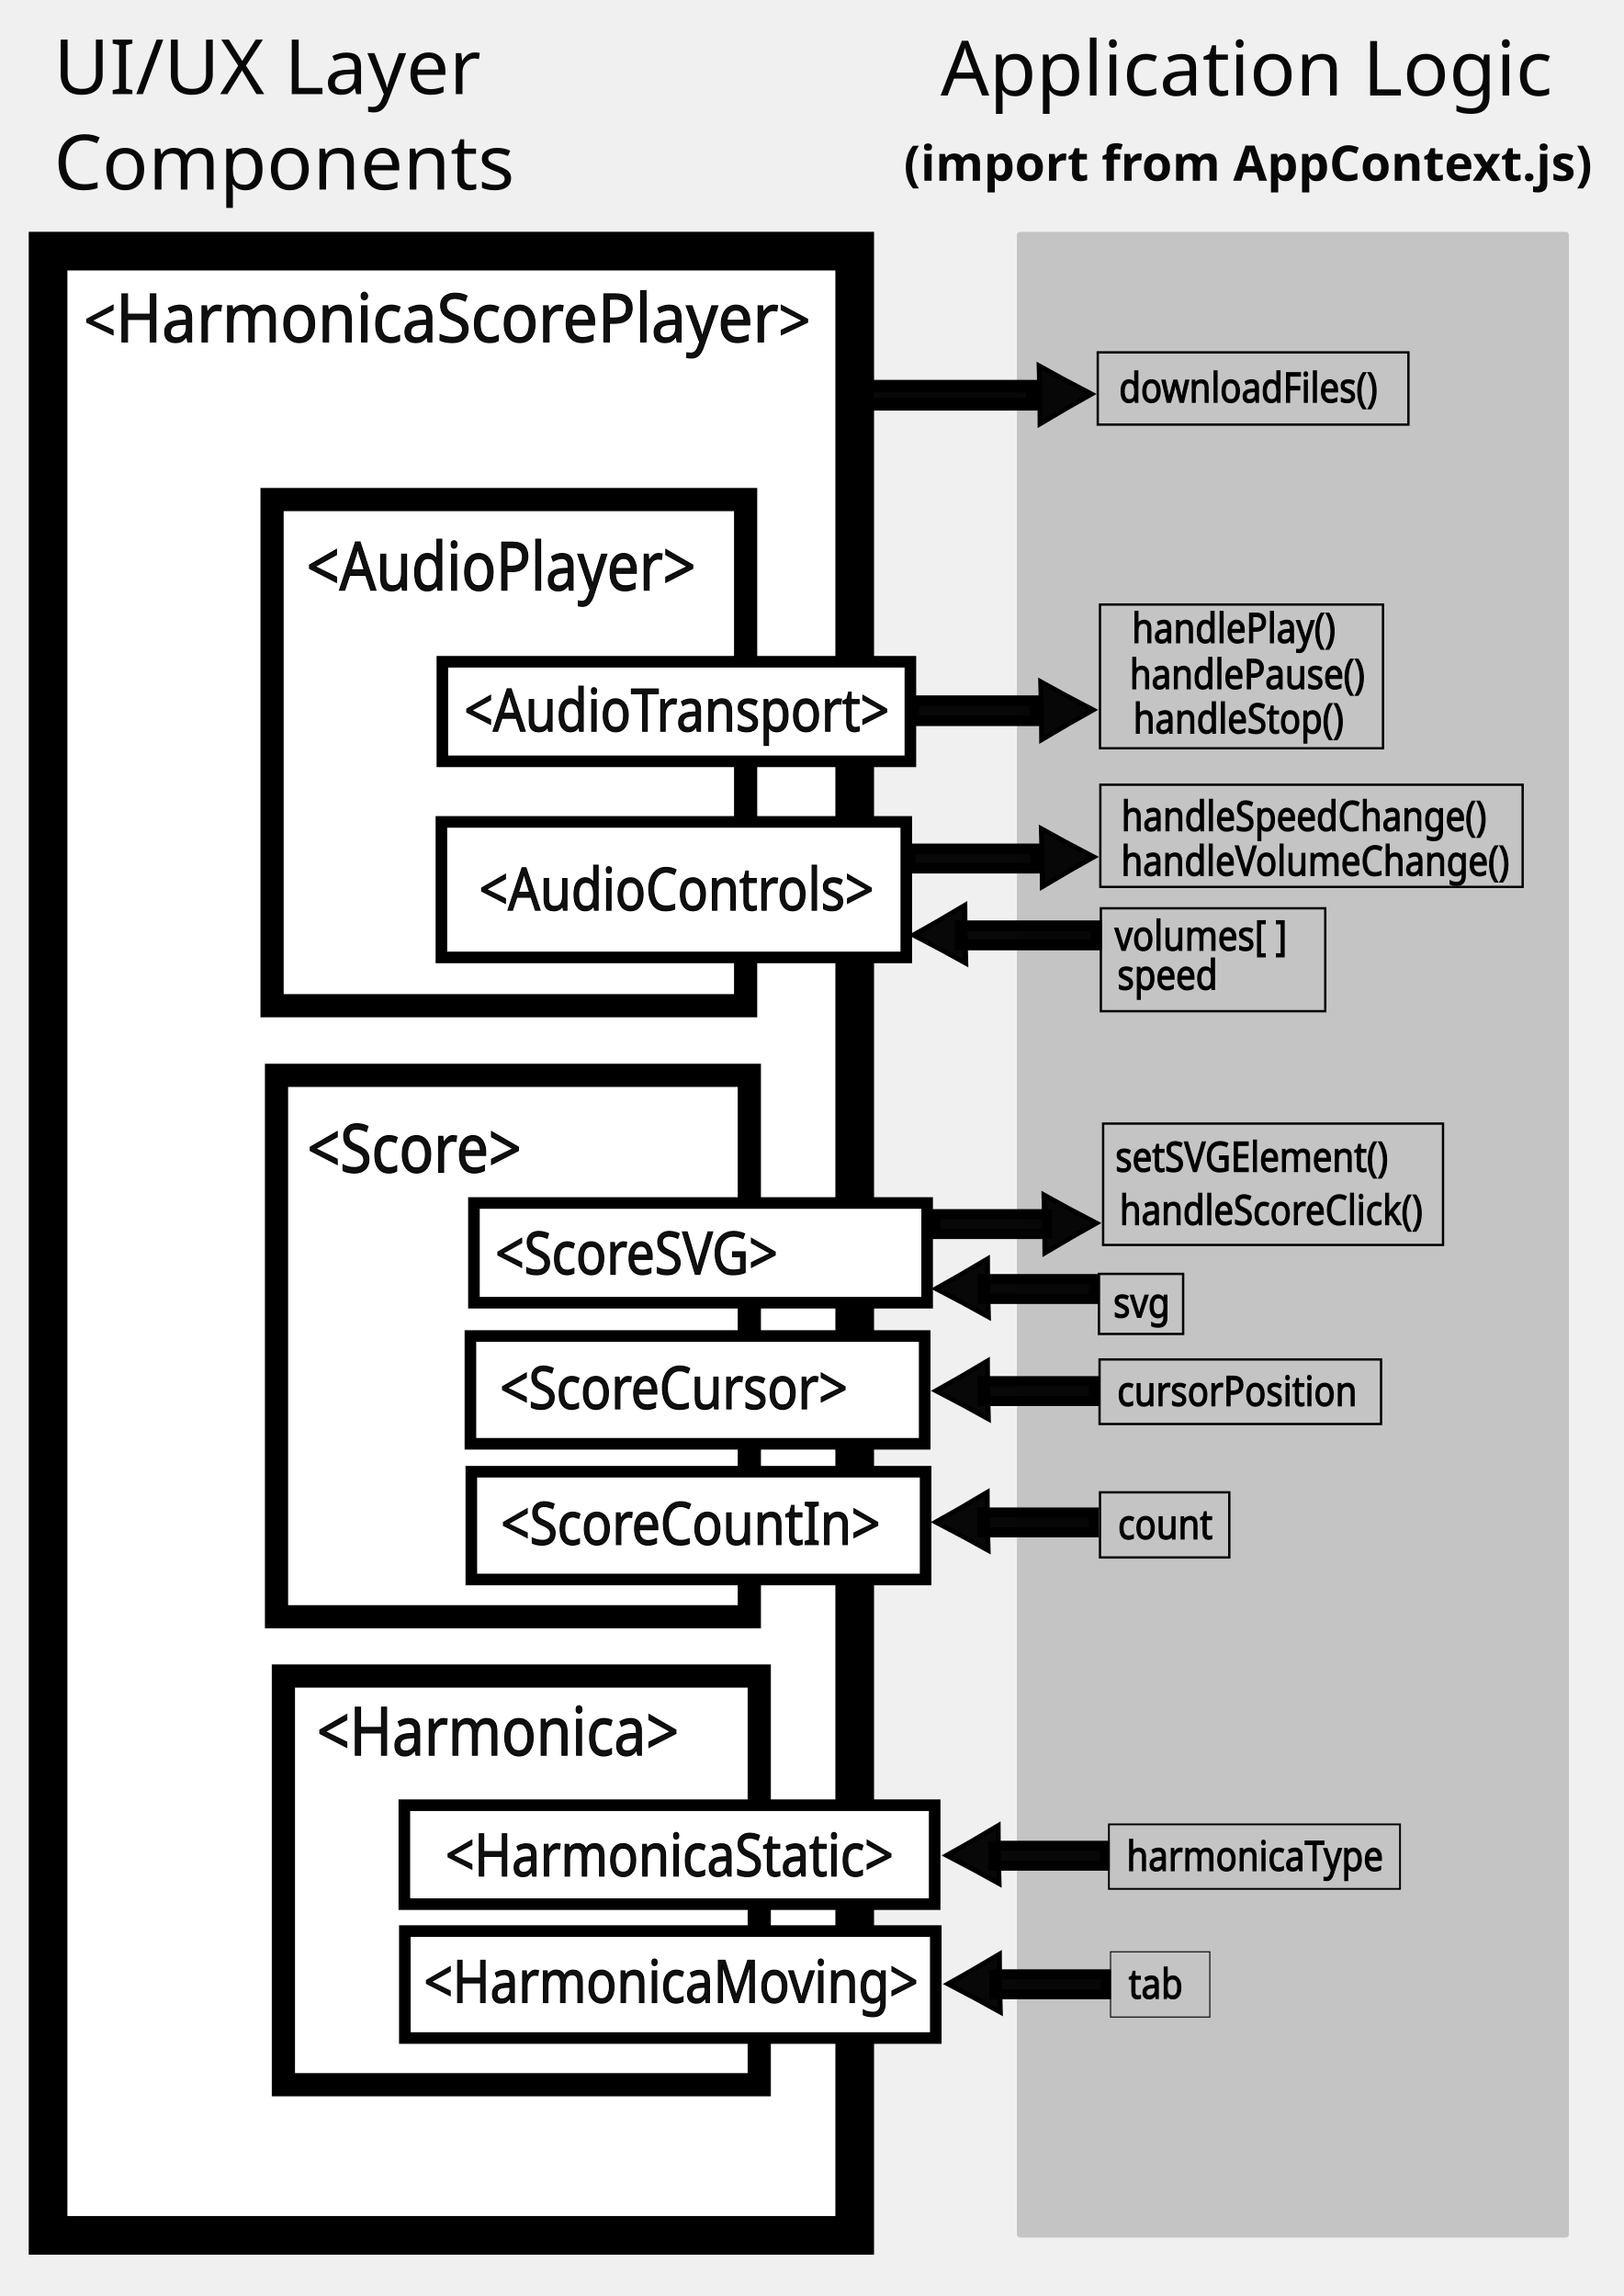
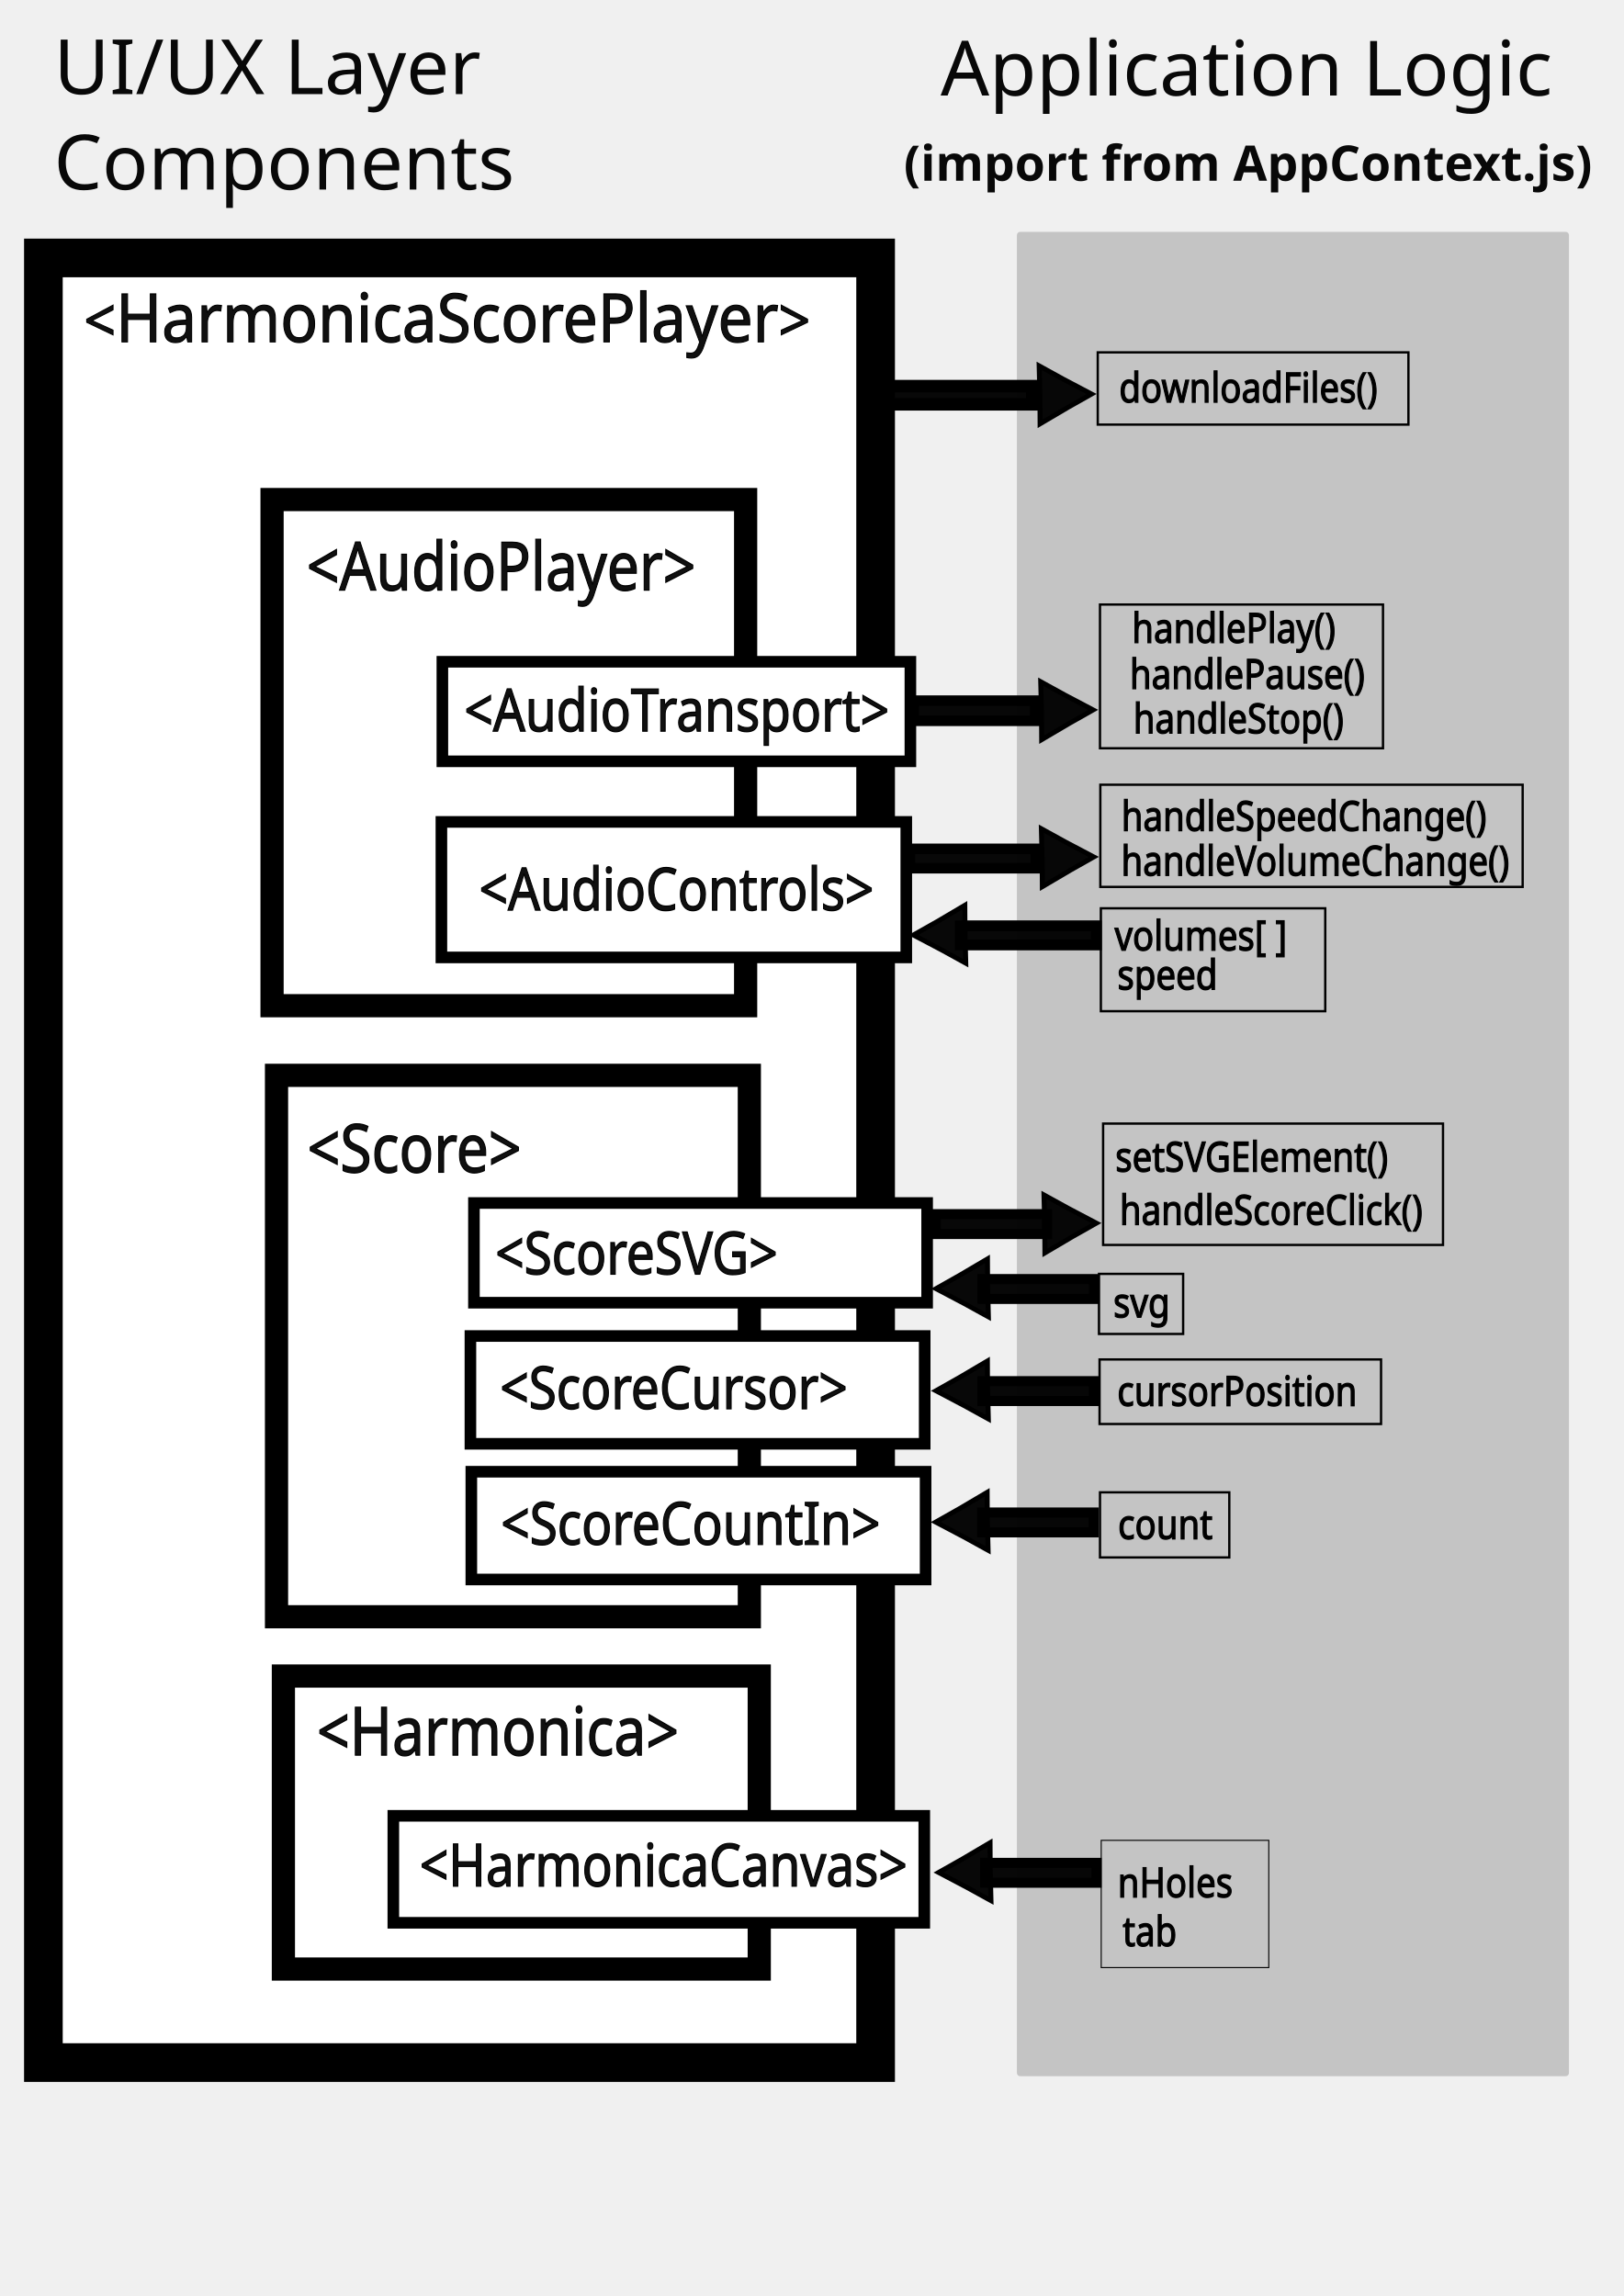
<svg xmlns="http://www.w3.org/2000/svg" width="210mm" height="297mm" viewBox="0 0 210 297" version="1.1" id="svg5">
  <defs id="defs2" />
  <g id="layer1">
-     <rect style="fill:#ffffff;fill-opacity:1;stroke:#000000;stroke-width:5;stroke-dasharray:none;stroke-opacity:1" id="rect113" width="104.327" height="256.67" x="6.216" y="32.486" ry="0" />
+     <rect style="fill:#ffffff;fill-opacity:1;stroke:#000000;stroke-width:5;stroke-dasharray:none;stroke-opacity:1" id="rect113" width="107.634" height="233.439" x="5.612" y="33.366" ry="0" />
    <rect style="fill:#ffffff;fill-opacity:1;stroke:#000000;stroke-width:3;stroke-dasharray:none;stroke-opacity:1" id="rect113-3" width="61.249" height="65.473" x="35.187" y="64.62" ry="0" />
    <rect style="fill:#ffffff;fill-opacity:1;stroke:#000000;stroke-width:3;stroke-dasharray:none;stroke-opacity:1" id="rect113-3-6" width="61.151" height="70.035" x="35.764" y="139.101" ry="0" />
    <rect style="fill:#ffffff;fill-opacity:1;stroke:#000000;stroke-width:1.5;stroke-dasharray:none;stroke-opacity:1" id="rect113-3-9-0" width="60.53" height="12.878" x="57.214" y="85.602" ry="0" />
    <rect style="fill:#ffffff;fill-opacity:1;stroke:#000000;stroke-width:1.5;stroke-dasharray:none;stroke-opacity:1" id="rect113-3-9-6" width="60.125" height="17.53" x="57.088" y="106.317" ry="0" />
    <text xml:space="preserve" style="font-style:normal;font-variant:normal;font-weight:normal;font-stretch:normal;font-size:5.644px;font-family:sans-serif;-inkscape-font-specification:'sans-serif, Normal';font-variant-ligatures:normal;font-variant-caps:normal;font-variant-numeric:normal;font-variant-east-asian:normal;white-space:pre;inline-size:77.221;display:inline;fill:#000000;fill-opacity:0.934;stroke:#000000;stroke-width:0.1;stroke-dasharray:none;stroke-dashoffset:0;stroke-opacity:1" x="19.081" y="25.696" id="text2890" transform="matrix(1.281739,0,0,1.390646,-13.60259,8.495883)">
-       <tspan x="19.081" y="25.696" id="tspan1811">&lt;<tspan style="font-size:6.264px" id="tspan1809">HarmonicaScorePlayer</tspan>&gt;</tspan>
+       <tspan x="19.081" y="25.696" id="tspan601">&lt;<tspan style="font-size:6.264px" id="tspan599">HarmonicaScorePlayer</tspan>&gt;</tspan>
    </text>
    <text xml:space="preserve" style="font-style:normal;font-variant:normal;font-weight:normal;font-stretch:normal;font-size:5.644px;font-family:sans-serif;-inkscape-font-specification:'sans-serif, Normal';font-variant-ligatures:normal;font-variant-caps:normal;font-variant-numeric:normal;font-variant-east-asian:normal;white-space:pre;inline-size:59.661;display:inline;fill:#000000;fill-opacity:0.934;stroke:#000000;stroke-width:0.1;stroke-dasharray:none;stroke-dashoffset:0;stroke-opacity:1" x="19.081" y="25.696" id="text2890-2" transform="matrix(1.313068,0,0,1.537918,14.60782,36.82126)">
-       <tspan x="19.081" y="25.696" id="tspan1813">&lt;AudioPlayer&gt;</tspan>
+       <tspan x="19.081" y="25.696" id="tspan603">&lt;AudioPlayer&gt;</tspan>
    </text>
    <text xml:space="preserve" style="font-style:normal;font-variant:normal;font-weight:normal;font-stretch:normal;font-size:5.644px;font-family:sans-serif;-inkscape-font-specification:'sans-serif, Normal';font-variant-ligatures:normal;font-variant-caps:normal;font-variant-numeric:normal;font-variant-east-asian:normal;white-space:pre;inline-size:59.661;display:inline;fill:#000000;fill-opacity:0.934;stroke:#000000;stroke-width:0.1;stroke-dasharray:none;stroke-dashoffset:0;stroke-opacity:1" x="19.081" y="25.696" id="text2890-2-7" transform="matrix(1.313068,0,0,1.537918,14.70206,112.1212)">
-       <tspan x="19.081" y="25.696" id="tspan1815">&lt;Score&gt;</tspan>
+       <tspan x="19.081" y="25.696" id="tspan605">&lt;Score&gt;</tspan>
    </text>
    <text xml:space="preserve" style="font-style:normal;font-variant:normal;font-weight:normal;font-stretch:normal;font-size:4.965px;font-family:sans-serif;-inkscape-font-specification:'sans-serif, Normal';font-variant-ligatures:normal;font-variant-caps:normal;font-variant-numeric:normal;font-variant-east-asian:normal;white-space:pre;inline-size:59.661;display:inline;fill:#000000;fill-opacity:0.934;stroke:#000000;stroke-width:0.1;stroke-dasharray:none;stroke-dashoffset:0;stroke-opacity:1" x="19.081" y="25.696" id="text2890-2-8" transform="matrix(1.313068,0,0,1.537918,34.98521,55.06672)">
-       <tspan x="19.081" y="25.696" id="tspan1817">&lt;AudioTransport&gt;</tspan>
+       <tspan x="19.081" y="25.696" id="tspan607">&lt;AudioTransport&gt;</tspan>
    </text>
-     <rect style="fill:#c0c0c0;fill-opacity:0.897;stroke:#000000;stroke-width:0.103;stroke-dasharray:none;stroke-dashoffset:0;stroke-opacity:0" id="rect3352" width="71.401" height="259.456" x="131.519" y="29.989" ry="0.428" />
+     <rect style="fill:#c0c0c0;fill-opacity:0.897;stroke:#000000;stroke-width:0.103;stroke-dasharray:none;stroke-dashoffset:0;stroke-opacity:0" id="rect3352" width="71.401" height="238.582" x="131.519" y="29.989" ry="0.428" rx="0.428" />
    <text xml:space="preserve" style="font-style:normal;font-variant:normal;font-weight:normal;font-stretch:normal;font-size:3.476px;font-family:sans-serif;-inkscape-font-specification:'sans-serif, Normal';font-variant-ligatures:normal;font-variant-caps:normal;font-variant-numeric:normal;font-variant-east-asian:normal;white-space:pre;inline-size:59.661;display:inline;fill:#000000;fill-opacity:1;fill-rule:nonzero;stroke:#000000;stroke-width:0.1;stroke-dasharray:none;stroke-dashoffset:0;stroke-opacity:1" x="19.081" y="25.696" id="text2890-2-8-0-3" transform="matrix(1.313068,0,0,1.537918,119.6899,12.52085)">
-       <tspan x="19.081" y="25.696" id="tspan1819">downloadFiles()</tspan>
+       <tspan x="19.081" y="25.696" id="tspan609">downloadFiles()</tspan>
    </text>
    <text xml:space="preserve" style="font-style:normal;font-variant:normal;font-weight:normal;font-stretch:normal;font-size:3.476px;font-family:sans-serif;-inkscape-font-specification:'sans-serif, Normal';font-variant-ligatures:normal;font-variant-caps:normal;font-variant-numeric:normal;font-variant-east-asian:normal;white-space:pre;inline-size:59.661;display:inline;fill:#000000;fill-opacity:1;fill-rule:nonzero;stroke:#000000;stroke-width:0.1;stroke-dasharray:none;stroke-dashoffset:0;stroke-opacity:1" x="19.081" y="25.696" id="text2890-2-8-0-3-15-5" transform="matrix(1.313068,0,0,1.537918,118.9414,130.8854)">
-       <tspan x="19.081" y="25.696" id="tspan1821">svg</tspan>
+       <tspan x="19.081" y="25.696" id="tspan611">svg</tspan>
    </text>
    <text xml:space="preserve" style="font-style:normal;font-variant:normal;font-weight:normal;font-stretch:normal;font-size:3.476px;font-family:sans-serif;-inkscape-font-specification:'sans-serif, Normal';font-variant-ligatures:normal;font-variant-caps:normal;font-variant-numeric:normal;font-variant-east-asian:normal;white-space:pre;inline-size:59.661;display:inline;fill:#000000;fill-opacity:1;fill-rule:nonzero;stroke:#000000;stroke-width:0.1;stroke-dasharray:none;stroke-dashoffset:0;stroke-opacity:1" x="19.081" y="25.696" id="text2890-2-8-0-3-15-5-7" transform="matrix(1.313068,0,0,1.537918,119.2031,112.0274)">
-       <tspan x="19.081" y="25.696" id="tspan1823">setSVGElement()</tspan>
+       <tspan x="19.081" y="25.696" id="tspan613">setSVGElement()</tspan>
    </text>
    <text xml:space="preserve" style="font-style:normal;font-variant:normal;font-weight:normal;font-stretch:normal;font-size:3.476px;font-family:sans-serif;-inkscape-font-specification:'sans-serif, Normal';font-variant-ligatures:normal;font-variant-caps:normal;font-variant-numeric:normal;font-variant-east-asian:normal;white-space:pre;inline-size:59.661;display:inline;fill:#000000;fill-opacity:1;fill-rule:nonzero;stroke:#000000;stroke-width:0.1;stroke-dasharray:none;stroke-dashoffset:0;stroke-opacity:1" x="19.081" y="25.696" id="text2890-2-8-0-3-15-5-7-2" transform="matrix(1.313068,0,0,1.537918,119.7515,118.9015)">
-       <tspan x="19.081" y="25.696" id="tspan1825">handleScoreClick()</tspan>
+       <tspan x="19.081" y="25.696" id="tspan615">handleScoreClick()</tspan>
    </text>
    <text xml:space="preserve" style="font-style:normal;font-variant:normal;font-weight:normal;font-stretch:normal;font-size:3.476px;font-family:sans-serif;-inkscape-font-specification:'sans-serif, Normal';font-variant-ligatures:normal;font-variant-caps:normal;font-variant-numeric:normal;font-variant-east-asian:normal;white-space:pre;inline-size:59.661;display:inline;fill:#000000;fill-opacity:1;fill-rule:nonzero;stroke:#000000;stroke-width:0.1;stroke-dasharray:none;stroke-dashoffset:0;stroke-opacity:1" x="19.081" y="25.696" id="text2890-2-8-0-3-6" transform="matrix(1.313068,0,0,1.537918,121.3473,43.6233)">
-       <tspan x="19.081" y="25.696" id="tspan1827">handlePlay()</tspan>
+       <tspan x="19.081" y="25.696" id="tspan617">handlePlay()</tspan>
    </text>
    <text xml:space="preserve" style="font-style:normal;font-variant:normal;font-weight:normal;font-stretch:normal;font-size:3.476px;font-family:sans-serif;-inkscape-font-specification:'sans-serif, Normal';font-variant-ligatures:normal;font-variant-caps:normal;font-variant-numeric:normal;font-variant-east-asian:normal;white-space:pre;inline-size:59.661;display:inline;fill:#000000;fill-opacity:1;fill-rule:nonzero;stroke:#000000;stroke-width:0.1;stroke-dasharray:none;stroke-dashoffset:0;stroke-opacity:1" x="19.081" y="25.696" id="text2890-2-8-0-3-63" transform="matrix(1.313068,0,0,1.537918,119.9737,67.94699)">
-       <tspan x="19.081" y="25.696" id="tspan1829">handleSpeedChange()</tspan>
+       <tspan x="19.081" y="25.696" id="tspan619">handleSpeedChange()</tspan>
    </text>
    <text xml:space="preserve" style="font-style:normal;font-variant:normal;font-weight:normal;font-stretch:normal;font-size:3.476px;font-family:sans-serif;-inkscape-font-specification:'sans-serif, Normal';font-variant-ligatures:normal;font-variant-caps:normal;font-variant-numeric:normal;font-variant-east-asian:normal;white-space:pre;inline-size:59.661;display:inline;fill:#000000;fill-opacity:1;fill-rule:nonzero;stroke:#000000;stroke-width:0.1;stroke-dasharray:none;stroke-dashoffset:0;stroke-opacity:1" x="19.081" y="25.696" id="text2890-2-8-0-3-2" transform="matrix(1.313068,0,0,1.537918,119.9473,73.7339)">
-       <tspan x="19.081" y="25.696" id="tspan1831">handleVolumeChange()</tspan>
+       <tspan x="19.081" y="25.696" id="tspan621">handleVolumeChange()</tspan>
    </text>
    <text xml:space="preserve" style="font-style:normal;font-variant:normal;font-weight:normal;font-stretch:normal;font-size:3.476px;font-family:sans-serif;-inkscape-font-specification:'sans-serif, Normal';font-variant-ligatures:normal;font-variant-caps:normal;font-variant-numeric:normal;font-variant-east-asian:normal;white-space:pre;inline-size:59.661;display:inline;fill:#000000;fill-opacity:1;fill-rule:nonzero;stroke:#000000;stroke-width:0.1;stroke-dasharray:none;stroke-dashoffset:0;stroke-opacity:1" x="19.081" y="25.696" id="text2890-2-8-0-3-2-0" transform="matrix(1.313068,0,0,1.537918,119.1139,83.41328)">
-       <tspan x="19.081" y="25.696" id="tspan1833">volumes[ ]</tspan>
+       <tspan x="19.081" y="25.696" id="tspan623">volumes[ ]</tspan>
    </text>
    <text xml:space="preserve" style="font-style:normal;font-variant:normal;font-weight:normal;font-stretch:normal;font-size:3.476px;font-family:sans-serif;-inkscape-font-specification:'sans-serif, Normal';font-variant-ligatures:normal;font-variant-caps:normal;font-variant-numeric:normal;font-variant-east-asian:normal;white-space:pre;inline-size:59.661;display:inline;fill:#000000;fill-opacity:1;fill-rule:nonzero;stroke:#000000;stroke-width:0.1;stroke-dasharray:none;stroke-dashoffset:0;stroke-opacity:1" x="19.081" y="25.696" id="text2890-2-8-0-3-2-6" transform="matrix(1.313068,0,0,1.537918,119.4615,88.4759)">
-       <tspan x="19.081" y="25.696" id="tspan1835">speed</tspan>
+       <tspan x="19.081" y="25.696" id="tspan625">speed</tspan>
    </text>
    <text xml:space="preserve" style="font-style:normal;font-variant:normal;font-weight:normal;font-stretch:normal;font-size:3.476px;font-family:sans-serif;-inkscape-font-specification:'sans-serif, Normal';font-variant-ligatures:normal;font-variant-caps:normal;font-variant-numeric:normal;font-variant-east-asian:normal;white-space:pre;inline-size:59.661;display:inline;fill:#000000;fill-opacity:1;fill-rule:nonzero;stroke:#000000;stroke-width:0.1;stroke-dasharray:none;stroke-dashoffset:0;stroke-opacity:1" x="19.081" y="25.696" id="text2890-2-8-0-3-1" transform="matrix(1.313068,0,0,1.537918,121.0596,49.57707)">
-       <tspan x="19.081" y="25.696" id="tspan1837">handlePause()</tspan>
+       <tspan x="19.081" y="25.696" id="tspan627">handlePause()</tspan>
    </text>
    <text xml:space="preserve" style="font-style:normal;font-variant:normal;font-weight:normal;font-stretch:normal;font-size:3.476px;font-family:sans-serif;-inkscape-font-specification:'sans-serif, Normal';font-variant-ligatures:normal;font-variant-caps:normal;font-variant-numeric:normal;font-variant-east-asian:normal;white-space:pre;inline-size:59.661;display:inline;fill:#000000;fill-opacity:1;fill-rule:nonzero;stroke:#000000;stroke-width:0.1;stroke-dasharray:none;stroke-dashoffset:0;stroke-opacity:1" x="19.081" y="25.696" id="text2890-2-8-0-3-0" transform="matrix(1.313068,0,0,1.537918,121.5176,55.32764)">
-       <tspan x="19.081" y="25.696" id="tspan1839">handleStop()</tspan>
+       <tspan x="19.081" y="25.696" id="tspan629">handleStop()</tspan>
    </text>
    <text xml:space="preserve" style="font-style:normal;font-variant:normal;font-weight:normal;font-stretch:normal;font-size:4.965px;font-family:sans-serif;-inkscape-font-specification:'sans-serif, Normal';font-variant-ligatures:normal;font-variant-caps:normal;font-variant-numeric:normal;font-variant-east-asian:normal;white-space:pre;inline-size:59.661;display:inline;fill:#000000;fill-opacity:0.934;stroke:#000000;stroke-width:0.1;stroke-dasharray:none;stroke-dashoffset:0;stroke-opacity:1" x="19.081" y="25.696" id="text2890-2-8-9" transform="matrix(1.313068,0,0,1.537918,36.90855,78.21941)">
-       <tspan x="19.081" y="25.696" id="tspan1841">&lt;AudioControls&gt;</tspan>
+       <tspan x="19.081" y="25.696" id="tspan631">&lt;AudioControls&gt;</tspan>
    </text>
-     <rect style="fill:#ffffff;fill-opacity:1;stroke:#000000;stroke-width:3;stroke-dasharray:none;stroke-opacity:1" id="rect113-3-1" width="61.545" height="52.865" x="36.652" y="216.803" ry="0" />
-     <rect style="fill:#ffffff;fill-opacity:1;stroke:#000000;stroke-width:1.5;stroke-dasharray:none;stroke-opacity:1" id="rect113-3-9-0-9" width="68.589" height="12.797" x="52.295" y="233.514" ry="0" />
-     <rect style="fill:#ffffff;fill-opacity:1;stroke:#000000;stroke-width:1.5;stroke-dasharray:none;stroke-opacity:1" id="rect113-3-9-6-4" width="68.669" height="13.837" x="52.361" y="249.794" ry="0" />
+     <rect style="fill:#ffffff;fill-opacity:1;stroke:#000000;stroke-width:3;stroke-dasharray:none;stroke-opacity:1" id="rect113-3-1" width="61.545" height="37.903" x="36.652" y="216.803" ry="0" />
+     <rect style="fill:#ffffff;fill-opacity:1;stroke:#000000;stroke-width:1.5;stroke-dasharray:none;stroke-opacity:1" id="rect113-3-9-6-4" width="68.669" height="13.837" x="50.871" y="234.886" ry="0" />
    <text xml:space="preserve" style="font-style:normal;font-variant:normal;font-weight:normal;font-stretch:normal;font-size:5.644px;font-family:sans-serif;-inkscape-font-specification:'sans-serif, Normal';font-variant-ligatures:normal;font-variant-caps:normal;font-variant-numeric:normal;font-variant-east-asian:normal;white-space:pre;inline-size:59.661;display:inline;fill:#000000;fill-opacity:0.934;stroke:#000000;stroke-width:0.1;stroke-dasharray:none;stroke-dashoffset:0;stroke-opacity:1" x="19.081" y="25.696" id="text2890-2-78" transform="matrix(1.313068,0,0,1.537918,15.94046,187.5233)">
-       <tspan x="19.081" y="25.696" id="tspan1843">&lt;Harmonica&gt;</tspan>
+       <tspan x="19.081" y="25.696" id="tspan633">&lt;Harmonica&gt;</tspan>
    </text>
-     <text xml:space="preserve" style="font-style:normal;font-variant:normal;font-weight:normal;font-stretch:normal;font-size:4.965px;font-family:sans-serif;-inkscape-font-specification:'sans-serif, Normal';font-variant-ligatures:normal;font-variant-caps:normal;font-variant-numeric:normal;font-variant-east-asian:normal;white-space:pre;inline-size:59.661;display:inline;fill:#000000;fill-opacity:0.934;stroke:#000000;stroke-width:0.1;stroke-dasharray:none;stroke-dashoffset:0;stroke-opacity:1" x="19.081" y="25.696" id="text2890-2-8-4" transform="matrix(1.313068,0,0,1.537918,32.56786,203.1525)">
-       <tspan x="19.081" y="25.696" id="tspan1845">&lt;HarmonicaStatic&gt;</tspan>
-     </text>
-     <text xml:space="preserve" style="font-style:normal;font-variant:normal;font-weight:normal;font-stretch:normal;font-size:4.965px;font-family:sans-serif;-inkscape-font-specification:'sans-serif, Normal';font-variant-ligatures:normal;font-variant-caps:normal;font-variant-numeric:normal;font-variant-east-asian:normal;white-space:pre;inline-size:59.661;display:inline;fill:#000000;fill-opacity:0.934;stroke:#000000;stroke-width:0.1;stroke-dasharray:none;stroke-dashoffset:0;stroke-opacity:1" x="19.081" y="25.696" id="text2890-2-8-9-5" transform="matrix(1.313068,0,0,1.537918,29.76819,219.5199)">
-       <tspan x="19.081" y="25.696" id="tspan1847">&lt;HarmonicaMoving&gt;</tspan>
+     <text xml:space="preserve" style="font-style:normal;font-variant:normal;font-weight:normal;font-stretch:normal;font-size:4.965px;font-family:sans-serif;-inkscape-font-specification:'sans-serif, Normal';font-variant-ligatures:normal;font-variant-caps:normal;font-variant-numeric:normal;font-variant-east-asian:normal;white-space:pre;inline-size:59.661;display:inline;fill:#000000;fill-opacity:0.934;stroke:#000000;stroke-width:0.1;stroke-dasharray:none;stroke-dashoffset:0;stroke-opacity:1" x="19.081" y="25.696" id="text2890-2-8-9-5" transform="matrix(1.313068,0,0,1.537918,29.21747,204.4655)">
+       <tspan x="19.081" y="25.696" id="tspan635">&lt;HarmonicaCanvas&gt;</tspan>
    </text>
    <rect style="fill:#ffffff;fill-opacity:1;stroke:#000000;stroke-width:1.5;stroke-dasharray:none;stroke-opacity:1" id="rect113-3-9-0-3" width="58.614" height="12.898" x="61.296" y="155.614" ry="0" />
    <rect style="fill:#ffffff;fill-opacity:1;stroke:#000000;stroke-width:1.5;stroke-dasharray:none;stroke-opacity:1" id="rect113-3-9-6-6" width="58.753" height="13.941" x="60.84" y="172.821" ry="0" />
    <text xml:space="preserve" style="font-style:normal;font-variant:normal;font-weight:normal;font-stretch:normal;font-size:4.965px;font-family:sans-serif;-inkscape-font-specification:'sans-serif, Normal';font-variant-ligatures:normal;font-variant-caps:normal;font-variant-numeric:normal;font-variant-east-asian:normal;white-space:pre;inline-size:59.661;display:inline;fill:#000000;fill-opacity:0.934;stroke:#000000;stroke-width:0.1;stroke-dasharray:none;stroke-dashoffset:0;stroke-opacity:1" x="19.081" y="25.696" id="text2890-2-8-1" transform="matrix(1.313068,0,0,1.537918,39.00732,125.3045)">
-       <tspan x="19.081" y="25.696" id="tspan1849">&lt;ScoreSVG&gt;</tspan>
+       <tspan x="19.081" y="25.696" id="tspan637">&lt;ScoreSVG&gt;</tspan>
    </text>
    <text xml:space="preserve" style="font-style:normal;font-variant:normal;font-weight:normal;font-stretch:normal;font-size:4.965px;font-family:sans-serif;-inkscape-font-specification:'sans-serif, Normal';font-variant-ligatures:normal;font-variant-caps:normal;font-variant-numeric:normal;font-variant-east-asian:normal;white-space:pre;inline-size:59.661;display:inline;fill:#000000;fill-opacity:0.934;stroke:#000000;stroke-width:0.1;stroke-dasharray:none;stroke-dashoffset:0;stroke-opacity:1" x="19.081" y="25.696" id="text2890-2-8-9-2" transform="matrix(1.313068,0,0,1.537918,39.60967,142.7214)">
-       <tspan x="19.081" y="25.696" id="tspan1851">&lt;ScoreCursor&gt;</tspan>
+       <tspan x="19.081" y="25.696" id="tspan639">&lt;ScoreCursor&gt;</tspan>
    </text>
    <rect style="fill:#ffffff;fill-opacity:1;stroke:#000000;stroke-width:1.5;stroke-dasharray:none;stroke-opacity:1" id="rect113-3-9-6-6-9" width="58.753" height="13.941" x="60.959" y="190.375" ry="0" />
    <text xml:space="preserve" style="font-style:normal;font-variant:normal;font-weight:normal;font-stretch:normal;font-size:4.965px;font-family:sans-serif;-inkscape-font-specification:'sans-serif, Normal';font-variant-ligatures:normal;font-variant-caps:normal;font-variant-numeric:normal;font-variant-east-asian:normal;white-space:pre;inline-size:59.661;display:inline;fill:#000000;fill-opacity:0.934;stroke:#000000;stroke-width:0.1;stroke-dasharray:none;stroke-dashoffset:0;stroke-opacity:1" x="19.081" y="25.696" id="text2890-2-8-9-2-3" transform="matrix(1.313068,0,0,1.537918,39.7291,160.2754)">
-       <tspan x="19.081" y="25.696" id="tspan1853">&lt;ScoreCountIn&gt;</tspan>
+       <tspan x="19.081" y="25.696" id="tspan641">&lt;ScoreCountIn&gt;</tspan>
    </text>
    <rect style="fill:#ffffff;fill-opacity:0;stroke:#000000;stroke-width:0.3;stroke-dasharray:none;stroke-opacity:1" id="rect113-3-9-0-5-6" width="10.886" height="7.772" x="142.135" y="164.782" ry="0" />
    <text xml:space="preserve" style="font-style:normal;font-variant:normal;font-weight:normal;font-stretch:normal;font-size:3.476px;font-family:sans-serif;-inkscape-font-specification:'sans-serif, Normal';font-variant-ligatures:normal;font-variant-caps:normal;font-variant-numeric:normal;font-variant-east-asian:normal;white-space:pre;inline-size:59.661;display:inline;fill:#000000;fill-opacity:1;fill-rule:nonzero;stroke:#000000;stroke-width:0.1;stroke-dasharray:none;stroke-dashoffset:0;stroke-opacity:1" x="19.081" y="25.696" id="text2890-2-8-0-3-15-5-9" transform="matrix(1.313068,0,0,1.537918,119.4494,142.3268)">
-       <tspan x="19.081" y="25.696" id="tspan1855">cursorPosition</tspan>
+       <tspan x="19.081" y="25.696" id="tspan643">cursorPosition</tspan>
    </text>
    <rect style="fill:#ffffff;fill-opacity:0;stroke:#000000;stroke-width:0.3;stroke-dasharray:none;stroke-opacity:1" id="rect113-3-9-0-5-6-3" width="36.407" height="8.349" x="142.21" y="175.853" ry="0" />
    <rect style="fill:#ffffff;fill-opacity:0;stroke:#000000;stroke-width:0.3;stroke-dasharray:none;stroke-opacity:1" id="rect113-3-9-0-5-6-3-4" width="43.961" height="15.699" x="142.67" y="145.341" ry="0" />
-     <text xml:space="preserve" style="font-style:normal;font-variant:normal;font-weight:normal;font-stretch:normal;font-size:3.476px;font-family:sans-serif;-inkscape-font-specification:'sans-serif, Normal';font-variant-ligatures:normal;font-variant-caps:normal;font-variant-numeric:normal;font-variant-east-asian:normal;white-space:pre;inline-size:59.661;display:inline;fill:#000000;fill-opacity:1;fill-rule:nonzero;stroke:#000000;stroke-width:0.1;stroke-dasharray:none;stroke-dashoffset:0;stroke-opacity:1" x="19.081" y="25.696" id="text2890-2-8-0-3-15-5-9-2" transform="matrix(1.313068,0,0,1.537918,120.6565,202.4632)">
-       <tspan x="19.081" y="25.696" id="tspan1857">harmonicaType</tspan>
+     <text xml:space="preserve" style="font-style:normal;font-variant:normal;font-weight:normal;font-stretch:normal;font-size:3.476px;font-family:sans-serif;-inkscape-font-specification:'sans-serif, Normal';font-variant-ligatures:normal;font-variant-caps:normal;font-variant-numeric:normal;font-variant-east-asian:normal;white-space:pre;inline-size:59.661;display:inline;fill:#000000;fill-opacity:1;fill-rule:nonzero;stroke:#000000;stroke-width:0.1;stroke-dasharray:none;stroke-dashoffset:0;stroke-opacity:1" x="19.081" y="25.696" id="text2890-2-8-0-3-15-5-9-2" transform="matrix(1.313068,0,0,1.537918,119.4958,205.8918)">
+       <tspan x="19.081" y="25.696" id="tspan645">nHoles</tspan>
    </text>
-     <rect style="fill:#ffffff;fill-opacity:0;stroke:#000000;stroke-width:0.232;stroke-dasharray:none;stroke-opacity:1" id="rect113-3-9-0-5-6-3-54" width="37.651" height="8.345" x="143.419" y="235.991" ry="0" />
-     <text xml:space="preserve" style="font-style:normal;font-variant:normal;font-weight:normal;font-stretch:normal;font-size:3.476px;font-family:sans-serif;-inkscape-font-specification:'sans-serif, Normal';font-variant-ligatures:normal;font-variant-caps:normal;font-variant-numeric:normal;font-variant-east-asian:normal;white-space:pre;inline-size:59.661;display:inline;fill:#000000;fill-opacity:1;fill-rule:nonzero;stroke:#000000;stroke-width:0.1;stroke-dasharray:none;stroke-dashoffset:0;stroke-opacity:1" x="19.081" y="25.696" id="text2890-2-8-0-3-15-5-9-2-7" transform="matrix(1.313068,0,0,1.537918,120.9155,218.9956)">
-       <tspan x="19.081" y="25.696" id="tspan1859">tab</tspan>
+     <text xml:space="preserve" style="font-style:normal;font-variant:normal;font-weight:normal;font-stretch:normal;font-size:3.476px;font-family:sans-serif;-inkscape-font-specification:'sans-serif, Normal';font-variant-ligatures:normal;font-variant-caps:normal;font-variant-numeric:normal;font-variant-east-asian:normal;white-space:pre;inline-size:59.661;display:inline;fill:#000000;fill-opacity:1;fill-rule:nonzero;stroke:#000000;stroke-width:0.1;stroke-dasharray:none;stroke-dashoffset:0;stroke-opacity:1" x="19.081" y="25.696" id="text2890-2-8-0-3-15-5-9-2-7" transform="matrix(1.313068,0,0,1.537918,120.1414,212.2107)">
+       <tspan x="19.081" y="25.696" id="tspan647">tab</tspan>
    </text>
-     <rect style="fill:#ffffff;fill-opacity:0;stroke:#000000;stroke-width:0.136;stroke-dasharray:none;stroke-opacity:1" id="rect113-3-9-0-5-6-3-54-4" width="12.839" height="8.441" x="143.631" y="252.476" ry="0" />
+     <rect style="fill:#ffffff;fill-opacity:0;stroke:#000000;stroke-width:0.136;stroke-dasharray:none;stroke-opacity:1" id="rect113-3-9-0-5-6-3-54-4" width="21.671" height="16.462" x="142.425" y="238.057" ry="0" />
    <text xml:space="preserve" style="font-style:normal;font-variant:normal;font-weight:normal;font-stretch:normal;font-size:3.476px;font-family:sans-serif;-inkscape-font-specification:'sans-serif, Normal';font-variant-ligatures:normal;font-variant-caps:normal;font-variant-numeric:normal;font-variant-east-asian:normal;white-space:pre;inline-size:59.661;display:inline;fill:#000000;fill-opacity:1;fill-rule:nonzero;stroke:#000000;stroke-width:0.1;stroke-dasharray:none;stroke-dashoffset:0;stroke-opacity:1" x="19.081" y="25.696" id="text2890-2-8-0-3-15-5-9-4" transform="matrix(1.313068,0,0,1.537918,119.5423,159.5512)">
-       <tspan x="19.081" y="25.696" id="tspan1861">count</tspan>
+       <tspan x="19.081" y="25.696" id="tspan649">count</tspan>
    </text>
    <rect style="fill:#ffffff;fill-opacity:0;stroke:#000000;stroke-width:0.3;stroke-dasharray:none;stroke-opacity:1" id="rect113-3-9-0-5-6-3-5" width="16.724" height="8.422" x="142.267" y="193.041" ry="0" />
    <rect style="fill:#ffffff;fill-opacity:0;stroke:#000000;stroke-width:0.3;stroke-dasharray:none;stroke-opacity:1" id="rect113-3-9-0-5-4" width="40.181" height="9.345" x="141.976" y="45.58" ry="0" />
    <rect style="fill:#ffffff;fill-opacity:0;stroke:#000000;stroke-width:0.3;stroke-dasharray:none;stroke-opacity:1" id="rect113-3-9-0-5-7" width="36.603" height="18.592" x="142.266" y="78.2" ry="0" />
    <rect style="fill:#ffffff;fill-opacity:0;stroke:#000000;stroke-width:0.3;stroke-dasharray:none;stroke-opacity:1" id="rect113-3-9-0-5-7-6" width="54.62" height="13.217" x="142.311" y="101.509" ry="0" />
    <rect style="fill:#ffffff;fill-opacity:0;stroke:#000000;stroke-width:0.3;stroke-dasharray:none;stroke-opacity:1" id="rect113-3-9-0-5-7-6-3" width="29.021" height="13.311" x="142.379" y="117.493" ry="0" />
    <text xml:space="preserve" style="font-style:normal;font-variant:normal;font-weight:normal;font-stretch:normal;font-size:4.939px;font-family:sans-serif;-inkscape-font-specification:'sans-serif, Normal';font-variant-ligatures:normal;font-variant-caps:normal;font-variant-numeric:normal;font-variant-east-asian:normal;fill:#ffffff;fill-opacity:0;fill-rule:nonzero;stroke:#000000;stroke-width:0.299;stroke-dasharray:none;stroke-dashoffset:0;stroke-opacity:1" x="152.837" y="100.791" id="text4291">
      <tspan id="tspan4289" style="stroke-width:0.299" x="152.837" y="100.791" />
    </text>
    <path style="fill:#010101;fill-opacity:0.963;fill-rule:nonzero;stroke:#000000;stroke-width:1.299;stroke-dasharray:none;stroke-dashoffset:0;stroke-opacity:1" id="path4871" d="m 111.241,-9.927 -0.039,-7.234 -0.206,-8.438 6.285,3.583 7.41,4.041 -6.245,3.651 z" transform="matrix(0.4949657,0,0,0.4782356,79.45904,59.56803)" />
-     <rect style="fill:#010101;fill-opacity:0.963;fill-rule:nonzero;stroke:#000000;stroke-width:1.619;stroke-dasharray:none;stroke-dashoffset:0;stroke-opacity:1" id="rect4925" width="24.413" height="2.351" x="109.095" y="49.949" />
+     <rect style="fill:#010101;fill-opacity:0.963;fill-rule:nonzero;stroke:#000000;stroke-width:1.619;stroke-dasharray:none;stroke-dashoffset:0;stroke-opacity:1" id="rect4925" width="20.129" height="2.351" x="113.379" y="49.949" />
    <path style="fill:#010101;fill-opacity:0.963;fill-rule:nonzero;stroke:#000000;stroke-width:1.299;stroke-dasharray:none;stroke-dashoffset:0;stroke-opacity:1" id="path4871-3" d="m 111.241,-9.927 -0.039,-7.234 -0.206,-8.438 6.285,3.583 7.41,4.041 -6.245,3.651 z" transform="matrix(0.4949657,0,0,0.4782356,79.6638,100.427)" />
    <rect style="fill:#010101;fill-opacity:0.963;fill-rule:nonzero;stroke:#000000;stroke-width:1.367;stroke-dasharray:none;stroke-dashoffset:0;stroke-opacity:1" id="rect4925-1" width="15.709" height="2.603" x="118.169" y="90.635" />
    <path style="fill:#010101;fill-opacity:0.963;fill-rule:nonzero;stroke:#000000;stroke-width:1.299;stroke-dasharray:none;stroke-dashoffset:0;stroke-opacity:1" id="path4871-6" d="m 111.241,-9.927 -0.039,-7.234 -0.206,-8.438 6.285,3.583 7.41,4.041 -6.245,3.651 z" transform="matrix(0.4949657,0,0,0.4782356,79.74852,119.4459)" />
    <path style="fill:#010101;fill-opacity:0.963;fill-rule:nonzero;stroke:#000000;stroke-width:1.299;stroke-dasharray:none;stroke-dashoffset:0;stroke-opacity:1" id="path4871-6-2" d="m 111.241,-9.927 -0.039,-7.234 -0.206,-8.438 6.285,3.583 7.41,4.041 -6.245,3.651 z" transform="matrix(-0.4949657,0,0,-0.4782356,179.844,112.3547)" />
    <rect style="fill:#010101;fill-opacity:0.963;fill-rule:nonzero;stroke:#000000;stroke-width:1.365;stroke-dasharray:none;stroke-dashoffset:0;stroke-opacity:1" id="rect4925-8" width="16.276" height="2.505" x="117.691" y="109.803" />
    <path style="fill:#010101;fill-opacity:0.963;fill-rule:nonzero;stroke:#000000;stroke-width:1.299;stroke-dasharray:none;stroke-dashoffset:0;stroke-opacity:1" id="path4871-6-9" d="m 111.241,-9.927 -0.039,-7.234 -0.206,-8.438 6.285,3.583 7.41,4.041 -6.245,3.651 z" transform="matrix(0.4949657,0,0,0.4782356,80.084,166.8154)" />
    <rect style="fill:#010101;fill-opacity:0.963;fill-rule:nonzero;stroke:#000000;stroke-width:1.301;stroke-dasharray:none;stroke-dashoffset:0;stroke-opacity:1" id="rect4925-8-5" width="14.414" height="2.569" x="121.01" y="157.058" />
    <rect style="fill:#010101;fill-opacity:0.963;fill-rule:nonzero;stroke:#000000;stroke-width:1.407;stroke-dasharray:none;stroke-dashoffset:0;stroke-opacity:1" id="rect4925-8-6" width="17.589" height="2.463" x="124.202" y="119.764" />
    <path style="fill:#010101;fill-opacity:0.963;fill-rule:nonzero;stroke:#000000;stroke-width:1.299;stroke-dasharray:none;stroke-dashoffset:0;stroke-opacity:1" id="path4871-6-2-6" d="m 111.241,-9.927 -0.039,-7.234 -0.206,-8.438 6.285,3.583 7.41,4.041 -6.245,3.651 z" transform="matrix(-0.4949657,0,0,-0.4782356,182.7705,158.0995)" />
    <rect style="fill:#010101;fill-opacity:0.963;fill-rule:nonzero;stroke:#000000;stroke-width:1.301;stroke-dasharray:none;stroke-dashoffset:0;stroke-opacity:1" id="rect4925-8-6-4" width="14.414" height="2.569" x="127.076" y="165.455" />
    <path style="fill:#010101;fill-opacity:0.963;fill-rule:nonzero;stroke:#000000;stroke-width:1.299;stroke-dasharray:none;stroke-dashoffset:0;stroke-opacity:1" id="path4871-6-2-6-0" d="m 111.241,-9.927 -0.039,-7.234 -0.206,-8.438 6.285,3.583 7.41,4.041 -6.245,3.651 z" transform="matrix(-0.4949657,0,0,-0.4782356,182.7626,171.3045)" />
    <rect style="fill:#010101;fill-opacity:0.963;fill-rule:nonzero;stroke:#000000;stroke-width:1.301;stroke-dasharray:none;stroke-dashoffset:0;stroke-opacity:1" id="rect4925-8-6-4-4" width="14.414" height="2.569" x="127.068" y="178.66" />
    <path style="fill:#010101;fill-opacity:0.963;fill-rule:nonzero;stroke:#000000;stroke-width:1.299;stroke-dasharray:none;stroke-dashoffset:0;stroke-opacity:1" id="path4871-6-2-6-0-8" d="m 111.241,-9.927 -0.039,-7.234 -0.206,-8.438 6.285,3.583 7.41,4.041 -6.245,3.651 z" transform="matrix(-0.4949657,0,0,-0.4782356,182.7309,188.294)" />
    <rect style="fill:#010101;fill-opacity:0.963;fill-rule:nonzero;stroke:#000000;stroke-width:1.301;stroke-dasharray:none;stroke-dashoffset:0;stroke-opacity:1" id="rect4925-8-6-4-4-7" width="14.414" height="2.569" x="127.036" y="195.65" />
-     <path style="fill:#010101;fill-opacity:0.963;fill-rule:nonzero;stroke:#000000;stroke-width:1.299;stroke-dasharray:none;stroke-dashoffset:0;stroke-opacity:1" id="path4871-6-2-6-0-1" d="m 111.241,-9.927 -0.039,-7.234 -0.206,-8.438 6.285,3.583 7.41,4.041 -6.245,3.651 z" transform="matrix(-0.4949657,0,0,-0.4782356,184.1516,231.4094)" />
-     <rect style="fill:#010101;fill-opacity:0.963;fill-rule:nonzero;stroke:#000000;stroke-width:1.301;stroke-dasharray:none;stroke-dashoffset:0;stroke-opacity:1" id="rect4925-8-6-4-4-72" width="14.414" height="2.569" x="128.457" y="238.765" />
-     <path style="fill:#010101;fill-opacity:0.963;fill-rule:nonzero;stroke:#000000;stroke-width:1.299;stroke-dasharray:none;stroke-dashoffset:0;stroke-opacity:1" id="path4871-6-2-6-0-7" d="m 111.241,-9.927 -0.039,-7.234 -0.206,-8.438 6.285,3.583 7.41,4.041 -6.245,3.651 z" transform="matrix(-0.4949657,0,0,-0.4782356,184.3125,248.0363)" />
-     <rect style="fill:#010101;fill-opacity:0.963;fill-rule:nonzero;stroke:#000000;stroke-width:1.301;stroke-dasharray:none;stroke-dashoffset:0;stroke-opacity:1" id="rect4925-8-6-4-4-2" width="14.414" height="2.569" x="128.618" y="255.392" />
+     <path style="fill:#010101;fill-opacity:0.963;fill-rule:nonzero;stroke:#000000;stroke-width:1.299;stroke-dasharray:none;stroke-dashoffset:0;stroke-opacity:1" id="path4871-6-2-6-0-7" d="m 111.241,-9.927 -0.039,-7.234 -0.206,-8.438 6.285,3.583 7.41,4.041 -6.245,3.651 z" transform="matrix(-0.4949657,0,0,-0.4782356,183.1067,233.6175)" />
+     <rect style="fill:#010101;fill-opacity:0.963;fill-rule:nonzero;stroke:#000000;stroke-width:1.301;stroke-dasharray:none;stroke-dashoffset:0;stroke-opacity:1" id="rect4925-8-6-4-4-2" width="14.414" height="2.569" x="127.412" y="240.973" />
    <text xml:space="preserve" style="font-style:normal;font-variant:normal;font-weight:normal;font-stretch:normal;font-size:9.878px;font-family:sans-serif;-inkscape-font-specification:'sans-serif, Normal';font-variant-ligatures:normal;font-variant-caps:normal;font-variant-numeric:normal;font-variant-east-asian:normal;white-space:pre;inline-size:112.662;display:inline;fill:#010101;fill-opacity:0.963;fill-rule:nonzero;stroke:#000000;stroke-width:1.299;stroke-dasharray:none;stroke-dashoffset:0;stroke-opacity:0" x="12.81" y="8.761" id="text7406" transform="translate(-5.846089,3.409392)">
-       <tspan x="12.81" y="8.761" id="tspan1863">UI/UX Layer
+       <tspan x="12.81" y="8.761" id="tspan651">UI/UX Layer
</tspan>
-       <tspan x="12.81" y="21.109" id="tspan1865">Components 
+       <tspan x="12.81" y="21.109" id="tspan653">Components 
</tspan>
    </text>
    <text xml:space="preserve" style="font-style:normal;font-variant:normal;font-weight:normal;font-stretch:normal;font-size:9.878px;font-family:sans-serif;-inkscape-font-specification:'sans-serif, Normal';font-variant-ligatures:normal;font-variant-caps:normal;font-variant-numeric:normal;font-variant-east-asian:normal;white-space:pre;inline-size:112.662;display:inline;fill:#010101;fill-opacity:0.963;fill-rule:nonzero;stroke:#000000;stroke-width:1.299;stroke-dasharray:none;stroke-dashoffset:0;stroke-opacity:0" x="12.81" y="8.761" id="text7406-6" transform="translate(108.8429,3.59487)">
-       <tspan x="12.81" y="8.761" id="tspan1867">Application Logic 
+       <tspan x="12.81" y="8.761" id="tspan655">Application Logic 
</tspan>
    </text>
    <text xml:space="preserve" style="font-style:normal;font-variant:normal;font-weight:bold;font-stretch:normal;font-size:6.35px;font-family:sans-serif;-inkscape-font-specification:'sans-serif, Bold';font-variant-ligatures:normal;font-variant-caps:normal;font-variant-numeric:normal;font-variant-east-asian:normal;fill:#010101;fill-opacity:0.963;fill-rule:nonzero;stroke:#000000;stroke-width:1.299;stroke-dasharray:none;stroke-dashoffset:0;stroke-opacity:0" x="116.901" y="23.377" id="text7798">
      <tspan id="tspan7796" style="font-style:normal;font-variant:normal;font-weight:bold;font-stretch:normal;font-size:6.35px;font-family:sans-serif;-inkscape-font-specification:'sans-serif, Bold';font-variant-ligatures:normal;font-variant-caps:normal;font-variant-numeric:normal;font-variant-east-asian:normal;stroke-width:1.299" x="116.901" y="23.377">(import from AppContext.js)</tspan>
    </text>
    <text xml:space="preserve" style="font-weight:bold;font-size:6.35px;font-family:sans-serif;-inkscape-font-specification:'sans-serif, Bold';fill:#010101;fill-opacity:0.963;stroke:#000000;stroke-width:1.299;stroke-opacity:0" x="187.425" y="94.879" id="text803">
      <tspan id="tspan801" style="stroke-width:1.299" x="187.425" y="94.879" />
    </text>
  </g>
</svg>
